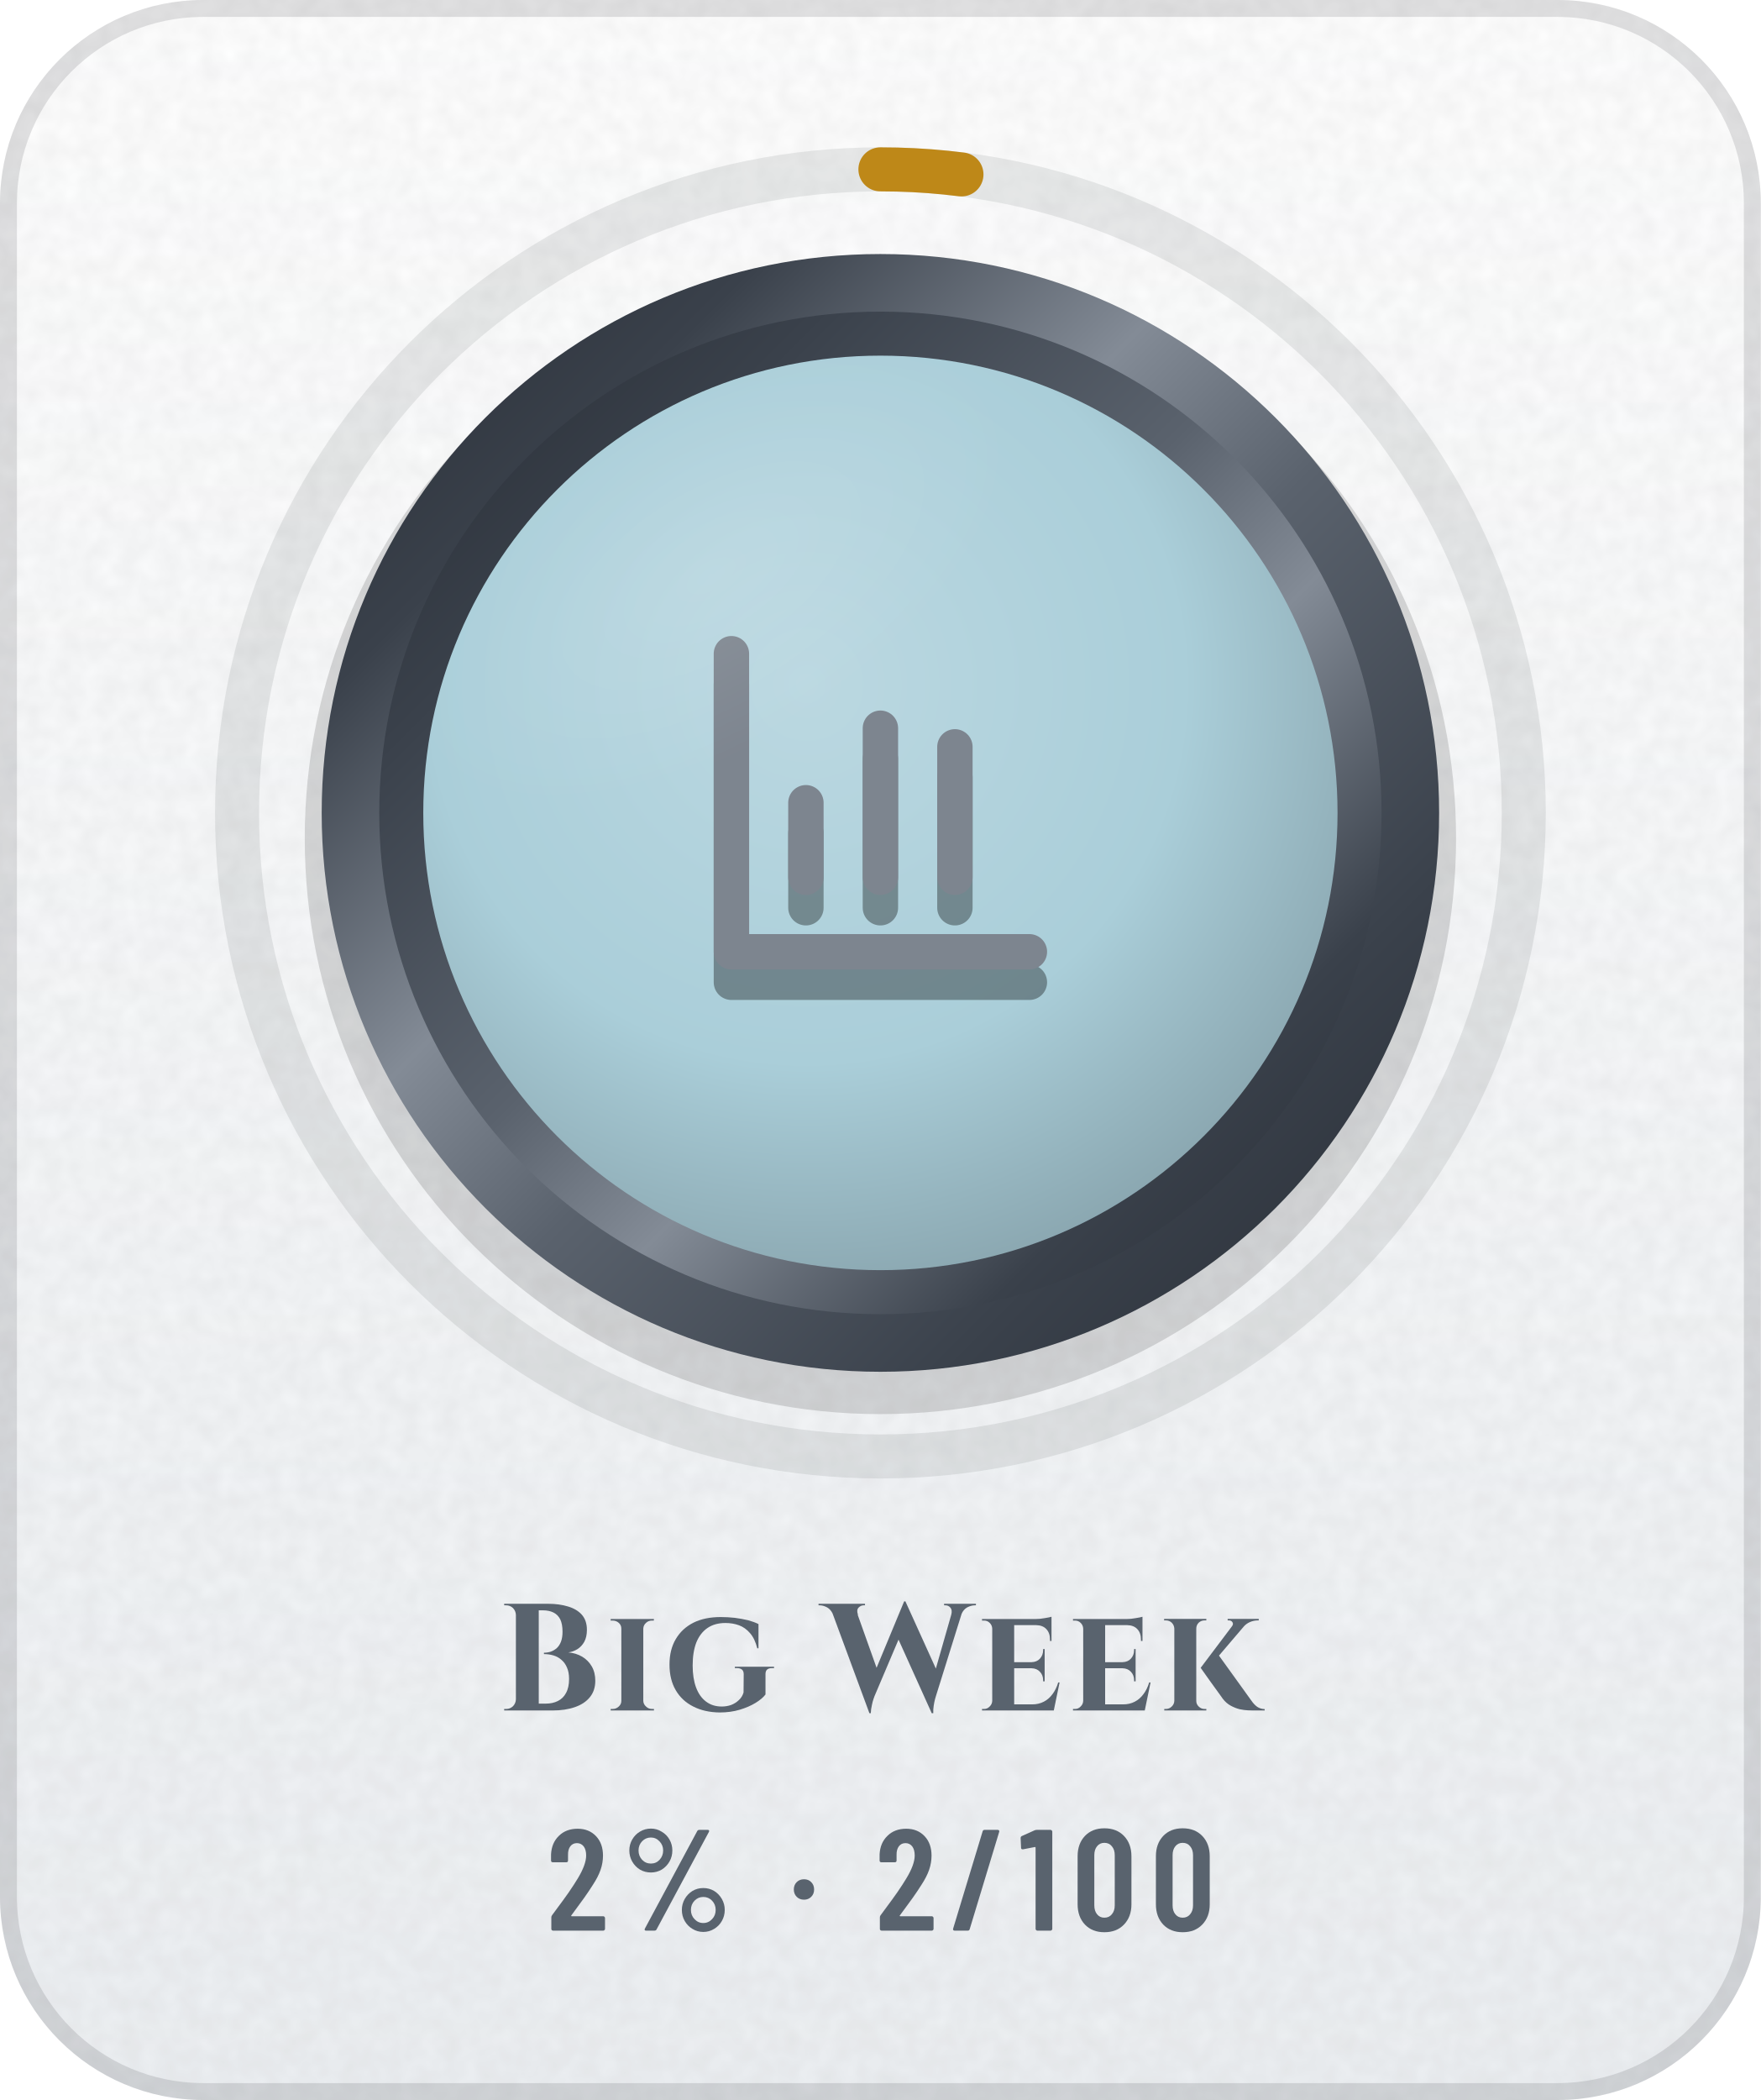
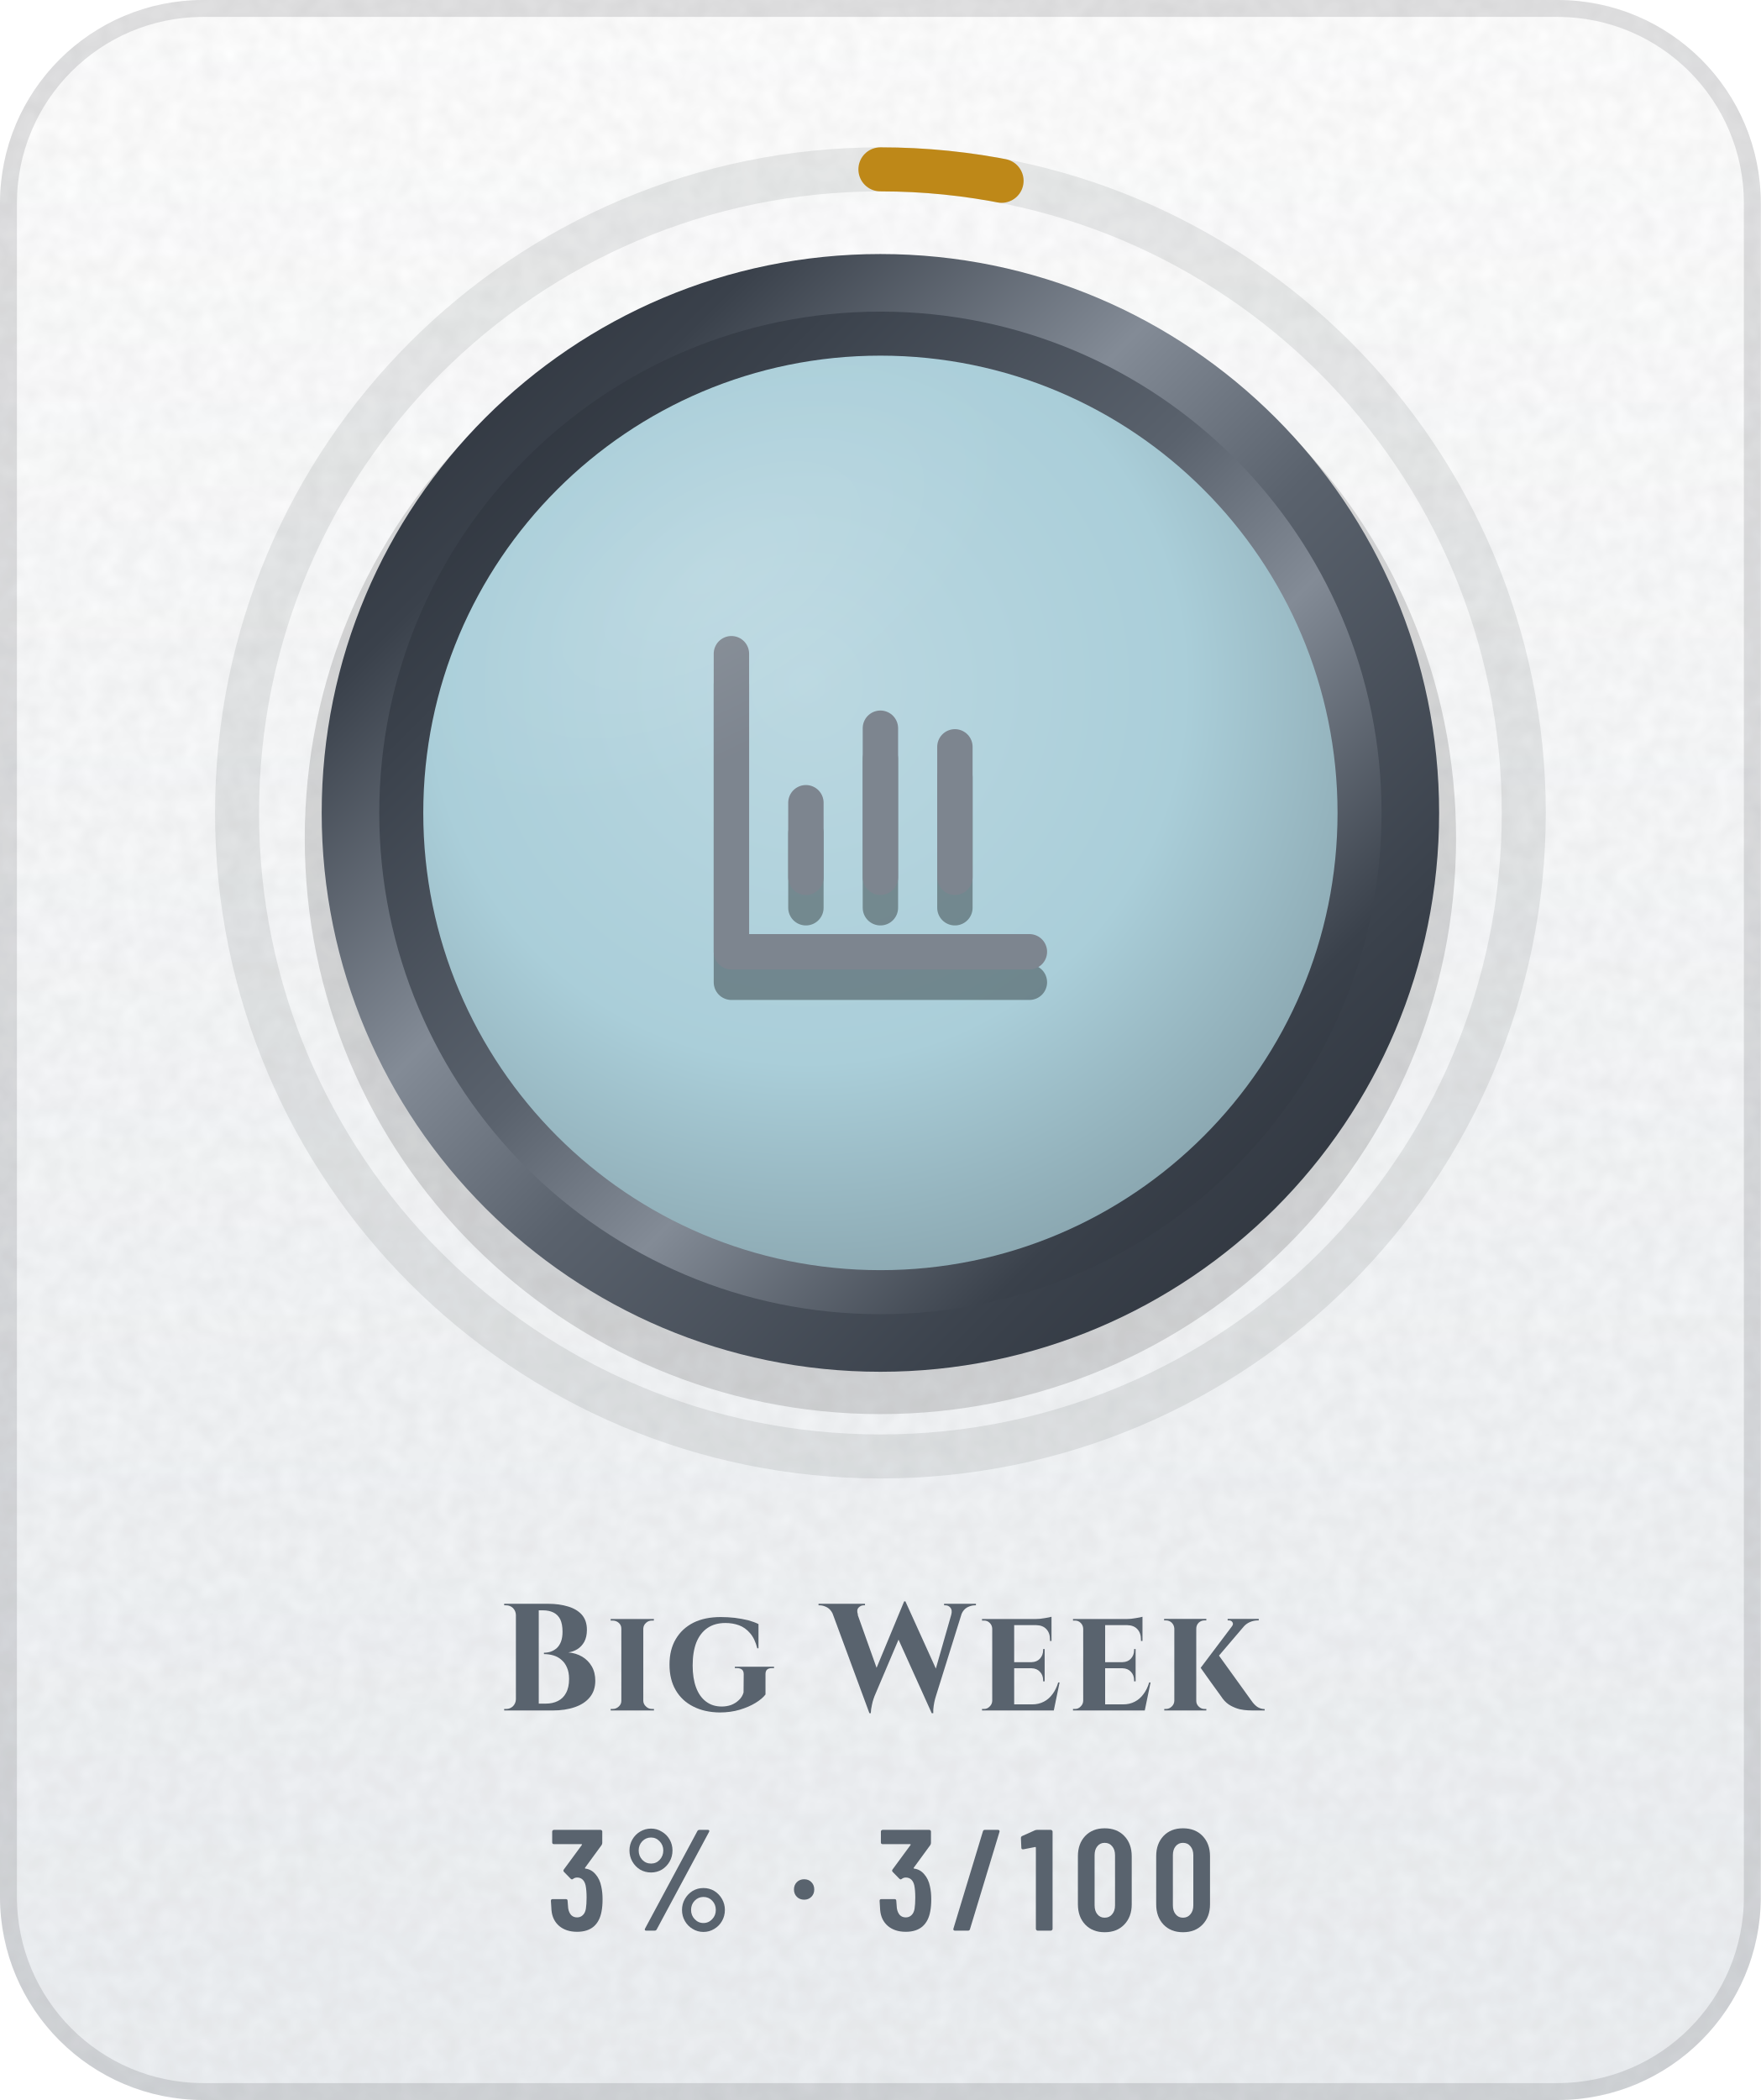
- <svg xmlns="http://www.w3.org/2000/svg" width="104" height="124" viewBox="0 0 104 124" role="img" aria-label="Big Week: 2% (2 of 100)">
+ <svg xmlns="http://www.w3.org/2000/svg" width="104" height="124" viewBox="0 0 104 124" role="img" aria-label="Big Week: 3% (3 of 100)">
  <defs>
    <linearGradient id="bg" x1="0" y1="0" x2="0" y2="1">
      <stop offset="0" stop-color="#FFFFFF" />
      <stop offset="1" stop-color="#EDF0F3" />
    </linearGradient>
    <clipPath id="card">
      <rect width="104" height="124" rx="12" />
    </clipPath>
    <filter id="grain" x="0" y="0" width="100%" height="100%">
      <feTurbulence type="fractalNoise" baseFrequency=".85" numOctaves="2" stitchTiles="stitch" />
      <feColorMatrix values="0 0 0 0 0 0 0 0 0 0 0 0 0 0 0 0 0 0 .05 0" />
    </filter>
    <radialGradient id="glow" cx=".5" cy=".5" r=".5">
      <stop offset="0" stop-color="#5A626D" stop-opacity="0" />
      <stop offset="1" stop-color="#5A626D" stop-opacity="0" />
    </radialGradient>
    <linearGradient id="mh" x1="0" y1="0" x2="1" y2="0">
      <stop offset="0" stop-color="#252A32" />
      <stop offset="0.2" stop-color="#3A414B" />
      <stop offset="0.4" stop-color="#838B96" />
      <stop offset="0.54" stop-color="#5A626D" />
      <stop offset="0.78" stop-color="#3A414B" />
      <stop offset="1" stop-color="#252A32" />
    </linearGradient>
    <linearGradient id="md" x1="0" y1="0" x2="1" y2="1">
      <stop offset="0" stop-color="#252A32" />
      <stop offset="0.2" stop-color="#3A414B" />
      <stop offset="0.4" stop-color="#838B96" />
      <stop offset="0.54" stop-color="#5A626D" />
      <stop offset="0.78" stop-color="#3A414B" />
      <stop offset="1" stop-color="#252A32" />
    </linearGradient>
    <linearGradient id="mdr" x1="1" y1="1" x2="0" y2="0">
      <stop offset="0" stop-color="#252A32" />
      <stop offset="0.2" stop-color="#3A414B" />
      <stop offset="0.4" stop-color="#838B96" />
      <stop offset="0.54" stop-color="#5A626D" />
      <stop offset="0.78" stop-color="#3A414B" />
      <stop offset="1" stop-color="#252A32" />
    </linearGradient>
    <linearGradient id="dia" x1="0" y1="0" x2="1" y2="0">
      <stop offset="0" stop-color="#2F7DD1" />
      <stop offset=".5" stop-color="#7B61E0" />
      <stop offset="1" stop-color="#C2449A" />
    </linearGradient>
    <linearGradient id="pb" x1="0" y1="0" x2="1" y2="0">
      <stop offset="0" stop-color="#8F5125" />
      <stop offset="1" stop-color="#CC8850" />
    </linearGradient>
    <linearGradient id="shg" x1="0" y1="0" x2="1" y2="0">
      <stop offset="0" stop-color="#FFFFFF" stop-opacity="0" />
      <stop offset=".5" stop-color="#FFFFFF" stop-opacity=".6" />
      <stop offset="1" stop-color="#FFFFFF" stop-opacity="0" />
    </linearGradient>
    <radialGradient id="en" cx=".42" cy=".36" r=".75">
      <stop offset="0" stop-color="#BBD8E1" />
      <stop offset=".55" stop-color="#AACED9" />
      <stop offset="1" stop-color="#809AA3" />
    </radialGradient>
    <linearGradient id="ig" gradientUnits="userSpaceOnUse" x1="0" y1="34" x2="0" y2="62">
      <stop offset="0" stop-color="#7D858F" />
      <stop offset="1" stop-color="#4E5661" />
    </linearGradient>
    <radialGradient id="gl" cx=".5" cy=".5" r=".5">
      <stop offset="0" stop-color="#FFFFFF" stop-opacity=".45" />
      <stop offset="1" stop-color="#FFFFFF" stop-opacity="0" />
    </radialGradient>
    <clipPath id="fc">
      <circle cx="52" cy="48" r="27" />
    </clipPath>
  </defs>
  <g clip-path="url(#card)">
    <rect width="104" height="124" fill="url(#bg)" />
    <rect width="104" height="124" filter="url(#grain)" />
  </g>
  <rect x=".5" y=".5" width="103" height="123" rx="11.5" fill="none" stroke="#1F2328" stroke-opacity=".13" />
  <circle cx="52" cy="48" r="48" fill="url(#glow)" />
  <circle cx="52" cy="48" r="38" fill="none" stroke="#1F2328" stroke-opacity=".09" stroke-width="2.6" />
-   <circle cx="52" cy="48" r="38" fill="none" stroke="#BE8818" stroke-width="2.6" stroke-linecap="round" stroke-dasharray="4.8 238.8" transform="rotate(-90 52 48)" />
+   <circle cx="52" cy="48" r="38" fill="none" stroke="#BE8818" stroke-width="2.6" stroke-linecap="round" stroke-dasharray="7.2 238.8" transform="rotate(-90 52 48)" />
  <circle cx="52" cy="49.5" r="34" fill="#000000" fill-opacity=".14" />
  <circle cx="52" cy="48" r="33" fill="url(#md)" />
  <circle cx="52" cy="48" r="29.6" fill="url(#mdr)" />
  <circle cx="52" cy="48" r="27" fill="url(#en)" />
  <g transform="translate(38.8 36) scale(1.1)" fill="none" stroke="#000000" stroke-width="1.9" stroke-linecap="round" stroke-linejoin="round" stroke-opacity=".35">
    <path d="M4 4v16h16M8 16v-4M12 16V8M16 16v-7" />
  </g>
  <g transform="translate(38.8 34.2) scale(1.1)" fill="none" stroke="url(#ig)" stroke-width="1.9" stroke-linecap="round" stroke-linejoin="round">
    <path d="M4 4v16h16M8 16v-4M12 16V8M16 16v-7" />
  </g>
  <g clip-path="url(#fc)">
    <ellipse cx="42" cy="34" rx="20" ry="10" transform="rotate(-32 42 34)" fill="url(#gl)" opacity=".25" />
  </g>
  <g transform="translate(29.4 101) scale(0.009 -0.009)" fill="#59636E">
    <use href="#s66" x="0" />
    <use href="#s105" x="707" />
    <use href="#s103" x="1093" />
    <use href="#s87" x="2139" />
    <use href="#s101" x="3144" />
    <use href="#s101" x="3741" />
    <use href="#s107" x="4338" />
  </g>
  <g transform="translate(32.3 114) scale(0.0085 -0.0085)" fill="#59636E">
-     <use href="#m50" x="0" />
-     <use href="#m37" x="519" />
-     <use href="#m183" x="1679" />
-     <use href="#m50" x="2283" />
-     <use href="#m47" x="2802" />
-     <use href="#m49" x="3282" />
-     <use href="#m48" x="3650" />
-     <use href="#m48" x="4194" />
+     <use href="#m51" x="0" />
+     <use href="#m37" x="520" />
+     <use href="#m183" x="1680" />
+     <use href="#m51" x="2284" />
+     <use href="#m47" x="2804" />
+     <use href="#m49" x="3284" />
+     <use href="#m48" x="3652" />
+     <use href="#m48" x="4196" />
  </g>
  <defs>
    <path id="m37" d="M54 557Q54 598 74 633Q94 668 128 688Q163 709 204 709Q244 709 278 688Q313 668 333 633Q353 598 353 557Q353 515 333 480Q313 445 279 424Q245 404 204 404Q163 404 128 424Q94 445 74 480Q54 515 54 557ZM162 14 526 692Q530 700 541 700H599Q606 700 608 696Q610 692 607 686L243 8Q239 0 228 0H170Q163 0 161 4Q159 8 162 14ZM289 557Q289 594 264 620Q239 647 204 647Q168 647 143 621Q118 595 118 557Q118 519 143 492Q168 466 204 466Q240 466 264 492Q289 519 289 557ZM419 144Q419 185 439 220Q459 255 493 276Q527 296 568 296Q609 296 643 276Q677 255 697 220Q717 185 717 144Q717 102 697 67Q677 32 643 12Q609 -9 568 -9Q527 -9 493 12Q459 32 439 67Q419 102 419 144ZM654 144Q654 182 629 208Q604 234 568 234Q532 234 507 208Q482 182 482 144Q482 106 507 80Q532 53 568 53Q604 53 629 80Q654 106 654 144Z" />
    <path id="m47" d="M21 14 226 690Q229 700 239 700H331Q337 700 340 696Q343 692 341 686L136 10Q133 0 123 0H31Q25 0 22 4Q19 8 21 14Z" />
    <path id="m48" d="M38 183V517Q38 604 89 658Q140 711 224 711Q309 711 360 658Q412 604 412 517V183Q412 96 360 42Q309 -11 224 -11Q140 -11 89 42Q38 96 38 183ZM296 176V524Q296 563 276 586Q257 610 224 610Q192 610 173 586Q154 563 154 524V176Q154 137 173 114Q192 90 224 90Q257 90 276 114Q296 137 296 176Z" />
    <path id="m49" d="M122 700H218Q223 700 226 696Q230 693 230 688V12Q230 7 226 4Q223 0 218 0H126Q121 0 118 4Q114 7 114 12V576Q114 578 112 580Q111 582 109 581L27 565H24Q13 565 13 576L10 643Q10 653 18 657L107 697Q114 700 122 700Z" />
-     <path id="m50" d="M173 100H392Q397 100 400 96Q404 93 404 88V12Q404 7 400 4Q397 0 392 0H43Q38 0 34 4Q31 7 31 12V92Q31 101 36 107L75 160Q114 212 152 266Q189 320 215 363Q273 459 273 522Q273 562 256 585Q238 608 209 608Q180 608 163 586Q146 563 147 526V487Q147 482 144 478Q140 475 135 475H41Q36 475 32 478Q29 482 29 487V530Q33 610 84 659Q134 708 214 708Q293 708 342 656Q390 605 390 521Q390 471 373 422Q356 373 319 317Q294 277 260 229Q225 181 214 166Q184 126 170 106Q168 104 169 102Q170 100 173 100Z" />
+     <path id="m51" d="M387 218Q387 169 380 134Q368 66 326 29Q283 -8 210 -8Q134 -8 86 32Q38 73 32 143Q30 165 28 207Q28 219 40 219H132Q144 219 144 207Q146 173 148 156Q153 125 169 108Q185 92 210 92Q234 92 250 108Q266 123 271 152Q276 182 276 230Q276 281 269 315Q263 341 248 355Q233 369 210 369Q195 369 183 360Q177 356 174 356Q172 356 166 360L119 408Q115 412 115 417Q115 421 118 425L243 595Q245 597 244 599Q242 601 239 601H49Q44 601 40 604Q37 608 37 613V688Q37 693 40 696Q44 700 49 700H373Q378 700 382 696Q385 693 385 688V609Q385 602 380 594L266 438Q262 432 268 431Q309 426 338 392Q368 358 378 307Q387 267 387 218Z" />
    <path id="m183" d="M37 286Q37 317 57 337Q77 357 108 357Q139 357 158 337Q178 317 178 286Q178 255 158 235Q138 215 108 215Q77 215 57 235Q37 255 37 286Z" />
    <path id="s66" d="M119 73V627Q118 653 100 672Q81 690 55 690H42V700H331Q404 700 462 682Q519 665 552 628Q585 590 585 529Q585 483 568 451Q550 419 522 402Q494 385 463 381Q513 377 554 353Q594 329 617 289Q640 249 640 195Q640 131 605 88Q570 44 506 22Q443 0 359 0H42V10H55Q81 10 100 28Q118 47 119 73ZM269 657V45H315Q360 45 394 62Q429 79 448 115Q468 151 468 207Q468 251 454 282Q441 313 418 332Q396 352 366 361Q336 370 303 370V379Q326 379 348 386Q370 394 388 410Q405 426 415 452Q425 479 425 516Q425 567 410 598Q394 629 365 643Q336 657 298 657Z" />
    <path id="s87" d="M537 716V714L736 275L837 628Q845 658 832 674Q819 690 799 690H790V700H999V690H991Q968 690 941 676Q917 662 905 634L736 93L731 76Q726 58 722 32Q718 7 719 -18H709L491 465L333 93L327 76Q321 59 316 34Q310 9 309 -18H300L58 637Q45 663 23 676Q-3 690 -26 690H-34V700H271V690H262Q243 690 228 674Q214 658 225 628H223L347 280L528 716Z" />
    <path id="s101" d="M543 184 505 0H34V10H47Q69 10 84 26Q100 41 101 63V537Q100 560 84 575Q69 590 47 590H34V600H385Q414 600 446 606Q478 611 490 615V456H480V465Q480 509 456 534Q433 559 389 560H245V317H359Q394 318 414 340Q435 363 435 396V403H445V191H435V199Q435 232 414 254Q394 276 359 277H245V40H363Q406 40 440 58Q473 75 497 108Q521 140 534 184Z" />
    <path id="s103" d="M370 613Q416 613 462 608Q509 602 550 592Q590 581 618 567V408H610Q594 472 562 508Q531 544 490 559Q449 574 401 574Q331 574 283 541Q235 508 210 446Q186 383 186 295Q186 212 208 152Q230 92 273 59Q316 26 377 26Q409 26 438 36Q467 47 489 68Q511 88 520 118L521 238Q521 258 510 268Q498 278 477 278H463V287H720V278H707Q683 278 672 266Q664 256 664 238V105Q643 77 599 50Q555 23 495 5Q435 -13 364 -13Q264 -12 190 26Q116 63 75 133Q34 203 34 301Q34 399 75 468Q116 538 191 576Q266 613 370 613Z" />
    <path id="s105" d="M104 63V537Q104 560 87 575Q70 590 46 590H34V600H318L317 590H306Q282 590 266 575Q249 560 248 537V63Q249 41 266 26Q282 10 306 10H318V0H34V10H47Q70 10 87 26Q104 41 104 63Z" />
    <path id="s107" d="M102 63V537Q101 560 85 576Q69 591 46 591H35V601H312V591H301Q278 591 262 576Q246 560 246 537V63Q246 41 262 26Q278 10 301 10H312V0H36V10H46Q69 10 85 26Q101 41 102 63ZM656 601V591H652Q623 591 598 580Q573 569 557 550L395 360L606 67Q625 39 646 24Q667 10 695 9V0H618Q608 0 585 1Q562 2 532 8Q503 15 473 31Q443 47 420 77Q415 84 403 101Q391 118 374 141Q358 164 340 188Q323 212 308 233Q293 254 284 267L275 280L480 552Q491 566 484 578Q477 591 460 591H452V601Z" />
  </defs>
</svg>
